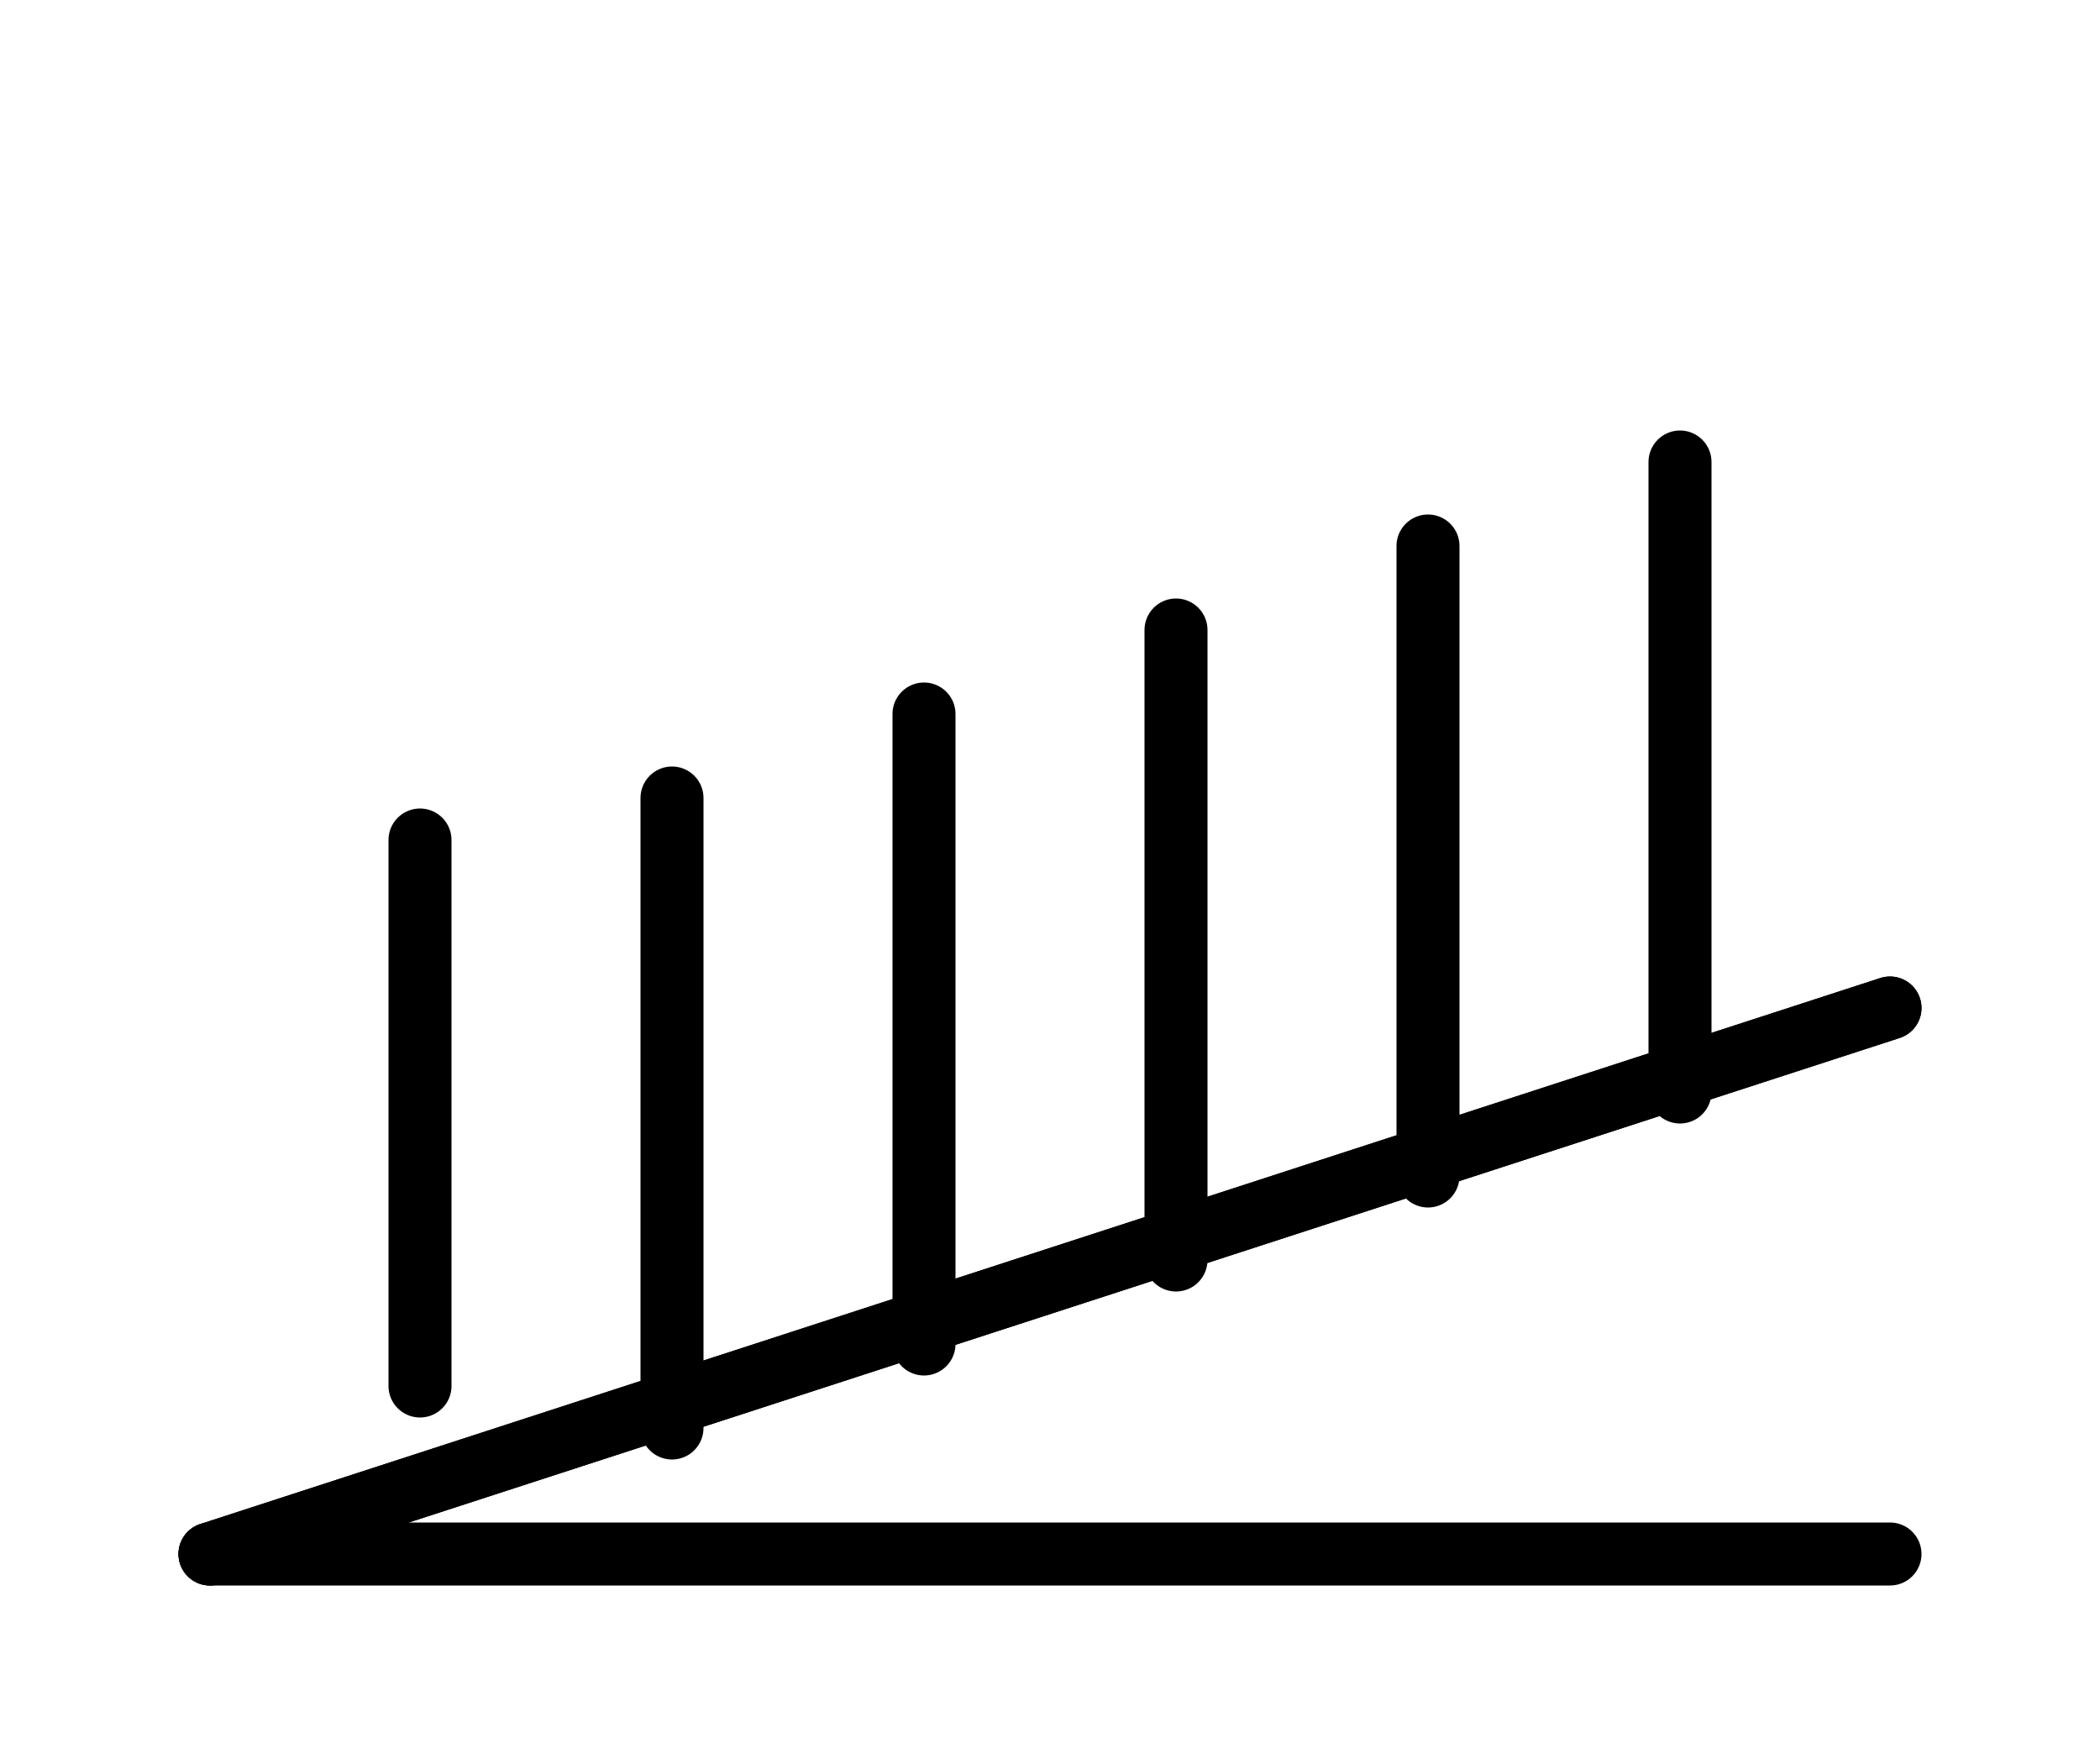
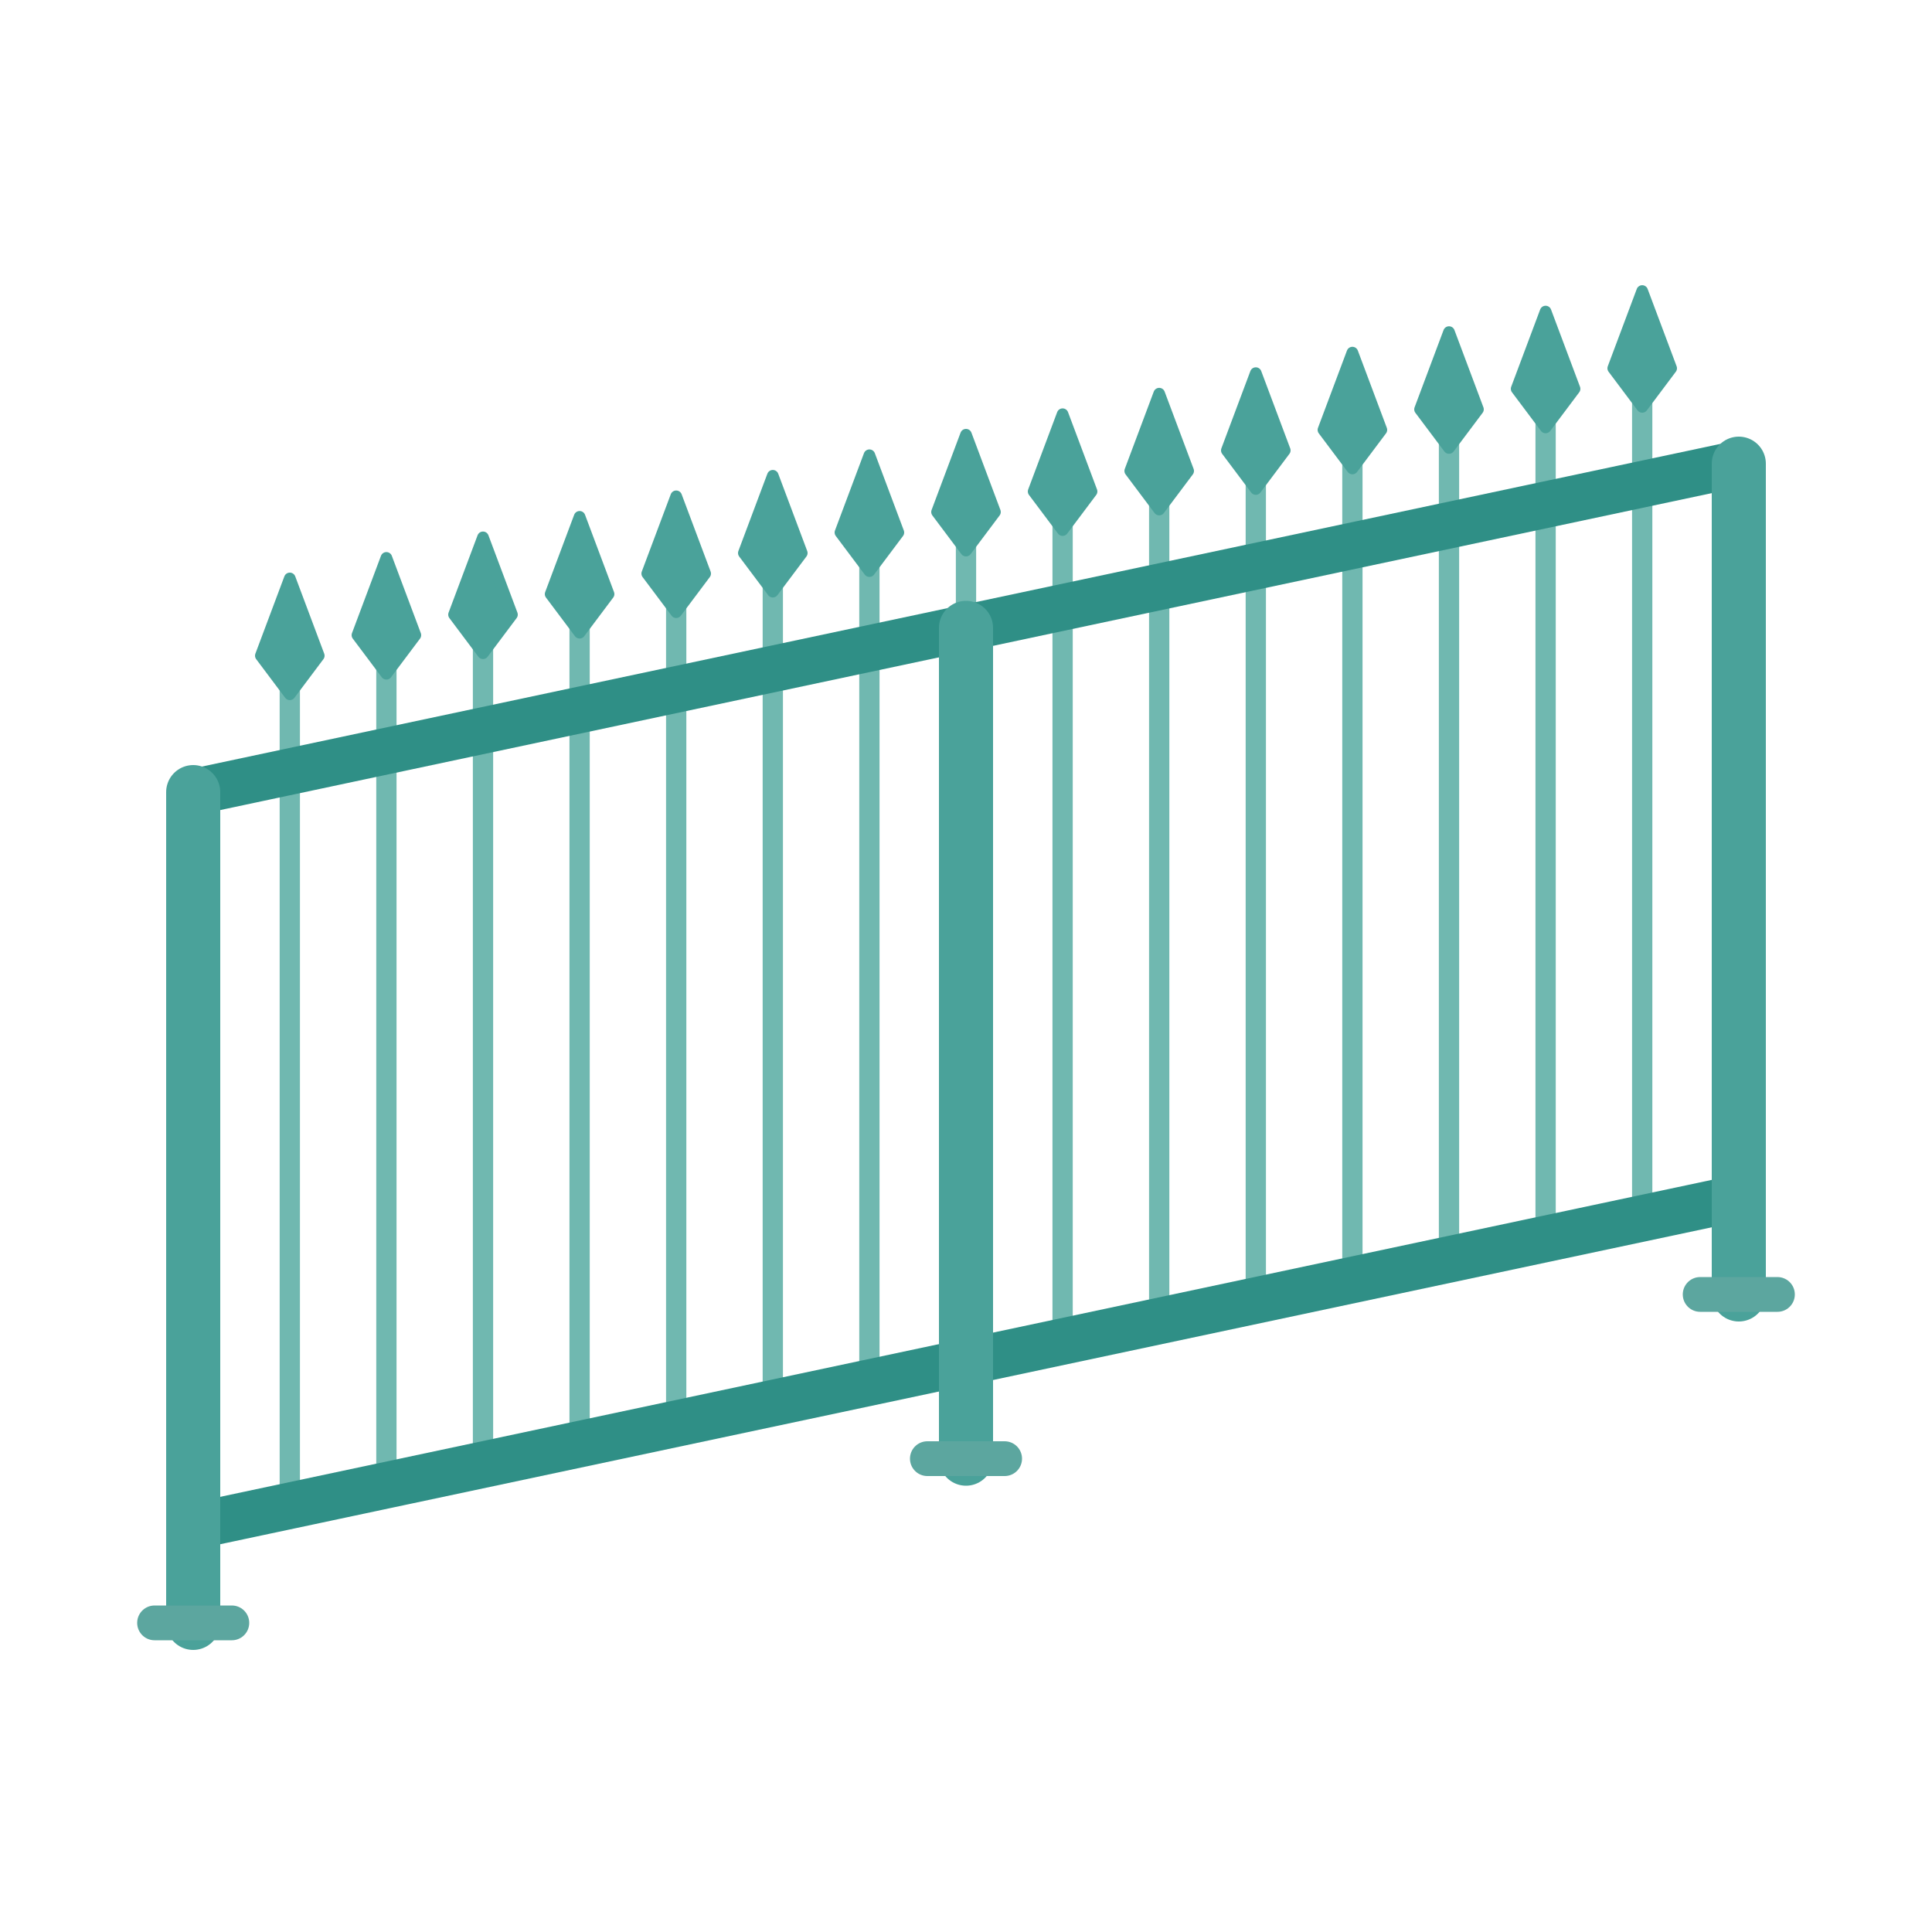
- <svg xmlns="http://www.w3.org/2000/svg" viewBox="0 0 100 84" fill="none" stroke="currentColor" stroke-width="3" stroke-linecap="round" stroke-linejoin="round">
-   <g>
-     <path d="M10 74L90 48" />
-     <path d="M10 74L90 48" />
-     <path d="M20 66v-26M32 68V38M44 64V34M56 60V30M68 56V26M80 52V22" />
-     <path d="M10 74h80" />
+ <svg xmlns="http://www.w3.org/2000/svg" viewBox="0 0 100 100" fill="none" stroke="currentColor" stroke-linecap="round" stroke-linejoin="round" color="#16867b">
+   <style>.guardrail-rail{fill:none;stroke:#2f8f86;stroke-width:2.4}.guardrail-post{fill:none;stroke:#4aa29a;stroke-width:2.8}.guardrail-large-post{stroke:#197c73;stroke-width:4.4}.guardrail-infill{fill:none;stroke:#70b8b0;stroke-width:1.05}.guardrail-base{fill:none;stroke:#5ca69f;stroke-width:1.8}.guardrail-panel{fill:rgba(113,175,181,.48);stroke:#5eaaa8;stroke-width:1.2}.guardrail-glass{fill:rgba(113,194,223,.22);stroke:#4a9db4;stroke-width:.8}.guardrail-spear{fill:#4aa29a;stroke:#4aa29a;stroke-width:.6}.guardrail-post-cap{fill:#8ac8c2;stroke:#4f9d95;stroke-width:.5}</style>
+   <g class="guardrail-schematic guardrail-round guardrail-wall">
+     <line class="guardrail-infill" x1="15.00" y1="77.94" x2="15.00" y2="33.94" />
+     <path class="guardrail-spear" d="M15,29.938 l-1.5,4 1.5,2 1.5,-2Z" />
+     <line class="guardrail-infill" x1="20.00" y1="76.88" x2="20.00" y2="32.88" />
+     <path class="guardrail-spear" d="M20,28.875 l-1.5,4 1.5,2 1.5,-2Z" />
+     <line class="guardrail-infill" x1="25.00" y1="75.81" x2="25.00" y2="31.81" />
+     <path class="guardrail-spear" d="M25,27.812 l-1.5,4 1.5,2 1.5,-2Z" />
+     <line class="guardrail-infill" x1="30.00" y1="74.75" x2="30.00" y2="30.75" />
+     <path class="guardrail-spear" d="M30,26.75 l-1.5,4 1.5,2 1.5,-2Z" />
+     <line class="guardrail-infill" x1="35.00" y1="73.69" x2="35.00" y2="29.69" />
+     <path class="guardrail-spear" d="M35,25.688 l-1.5,4 1.5,2 1.5,-2Z" />
+     <line class="guardrail-infill" x1="40.00" y1="72.63" x2="40.00" y2="28.63" />
+     <path class="guardrail-spear" d="M40,24.625 l-1.5,4 1.5,2 1.5,-2Z" />
+     <line class="guardrail-infill" x1="45.00" y1="71.56" x2="45.00" y2="27.56" />
+     <path class="guardrail-spear" d="M45,23.562 l-1.5,4 1.5,2 1.5,-2Z" />
+     <line class="guardrail-infill" x1="50.00" y1="70.50" x2="50.00" y2="26.50" />
+     <path class="guardrail-spear" d="M50,22.5 l-1.5,4 1.5,2 1.5,-2Z" />
+     <line class="guardrail-infill" x1="55.00" y1="69.44" x2="55.00" y2="25.44" />
+     <path class="guardrail-spear" d="M55,21.438 l-1.5,4 1.5,2 1.5,-2Z" />
+     <line class="guardrail-infill" x1="60.00" y1="68.38" x2="60.00" y2="24.38" />
+     <path class="guardrail-spear" d="M60,20.375 l-1.5,4 1.5,2 1.5,-2Z" />
+     <line class="guardrail-infill" x1="65.00" y1="67.31" x2="65.00" y2="23.31" />
+     <path class="guardrail-spear" d="M65,19.312 l-1.5,4 1.5,2 1.5,-2Z" />
+     <line class="guardrail-infill" x1="70.00" y1="66.25" x2="70.00" y2="22.25" />
+     <path class="guardrail-spear" d="M70,18.25 l-1.5,4 1.5,2 1.5,-2Z" />
+     <line class="guardrail-infill" x1="75.00" y1="65.19" x2="75.00" y2="21.19" />
+     <path class="guardrail-spear" d="M75,17.188 l-1.5,4 1.5,2 1.5,-2Z" />
+     <line class="guardrail-infill" x1="80.00" y1="64.13" x2="80.00" y2="20.13" />
+     <path class="guardrail-spear" d="M80,16.125 l-1.5,4 1.5,2 1.5,-2Z" />
+     <line class="guardrail-infill" x1="85.00" y1="63.06" x2="85.00" y2="19.06" />
+     <path class="guardrail-spear" d="M85,15.062 l-1.5,4 1.5,2 1.5,-2Z" />
+     <line class="guardrail-rail" x1="10.00" y1="79.00" x2="90.00" y2="62.00" />
+     <line class="guardrail-rail" x1="10.00" y1="41.00" x2="90.00" y2="24.00" />
+     <line class="guardrail-post" x1="10.00" y1="84.00" x2="10.00" y2="41.00" />
+     <line class="guardrail-base" x1="8.00" y1="84.00" x2="12.00" y2="84.00" />
+     <line class="guardrail-post" x1="90.00" y1="67.00" x2="90.00" y2="24.00" />
+     <line class="guardrail-base" x1="88.00" y1="67.00" x2="92.00" y2="67.00" />
+     <line class="guardrail-post" x1="50.00" y1="75.50" x2="50.00" y2="32.50" />
+     <line class="guardrail-base" x1="48.00" y1="75.50" x2="52.00" y2="75.50" />
  </g>
</svg>
